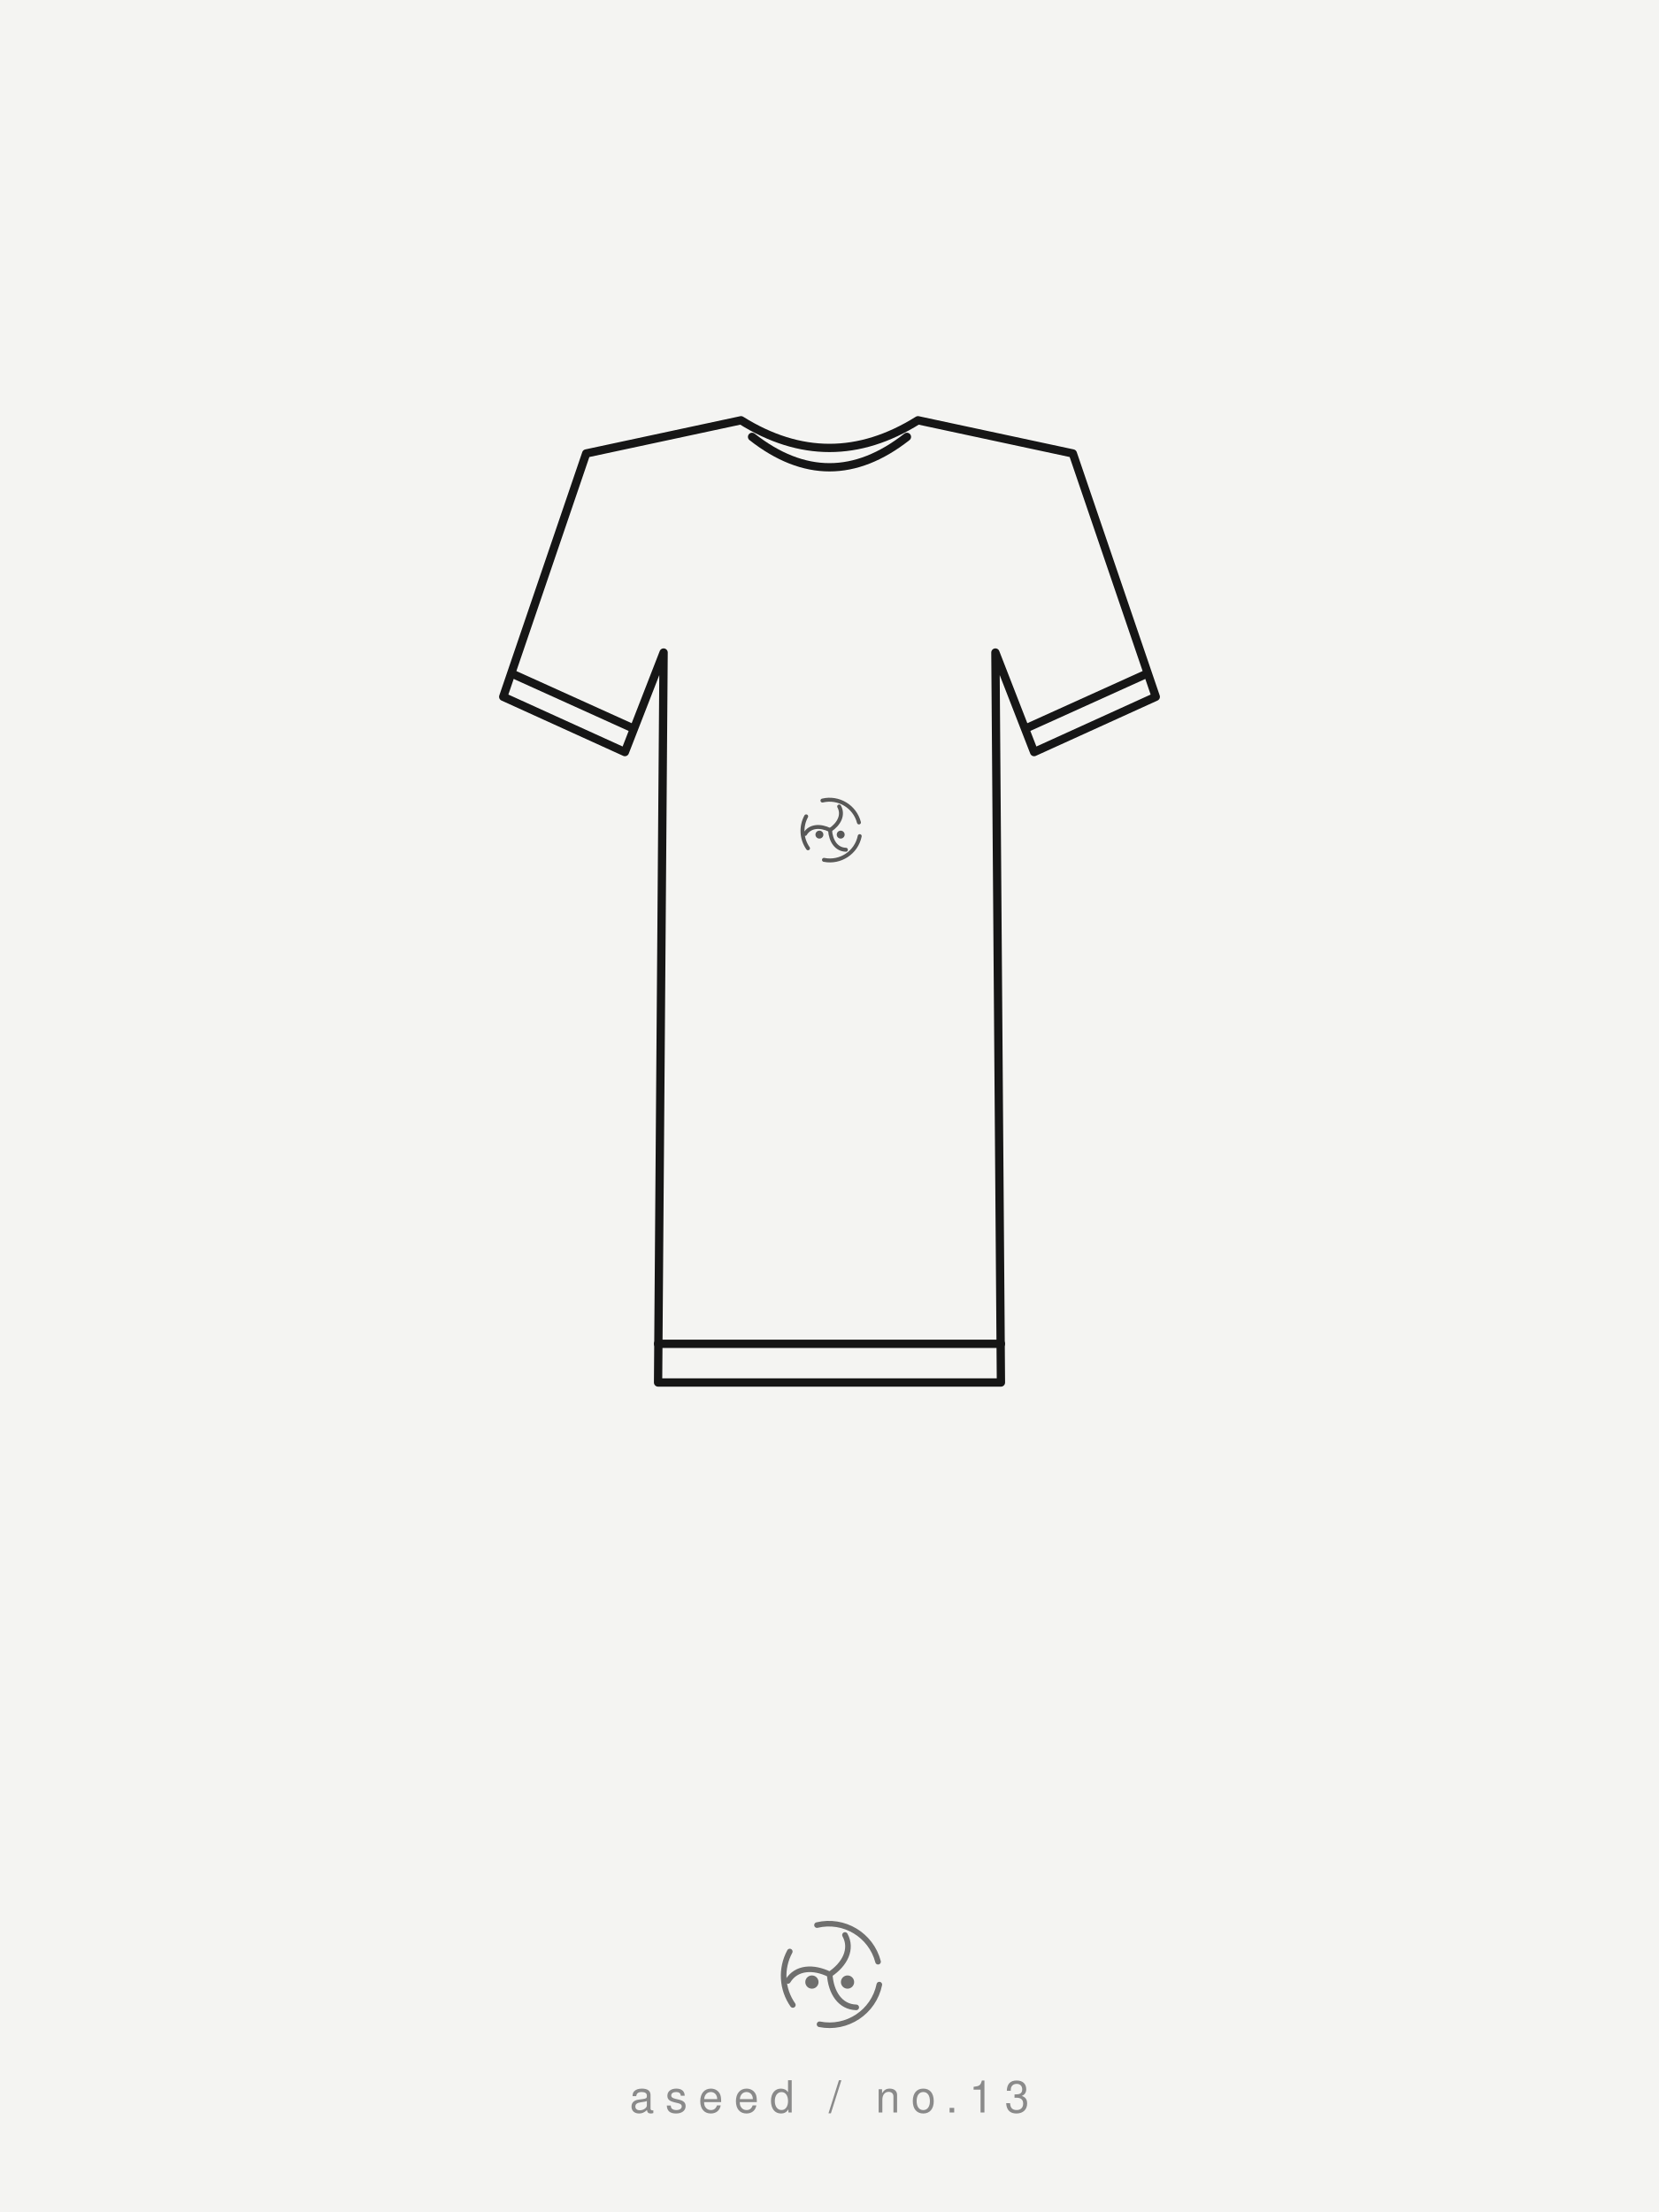
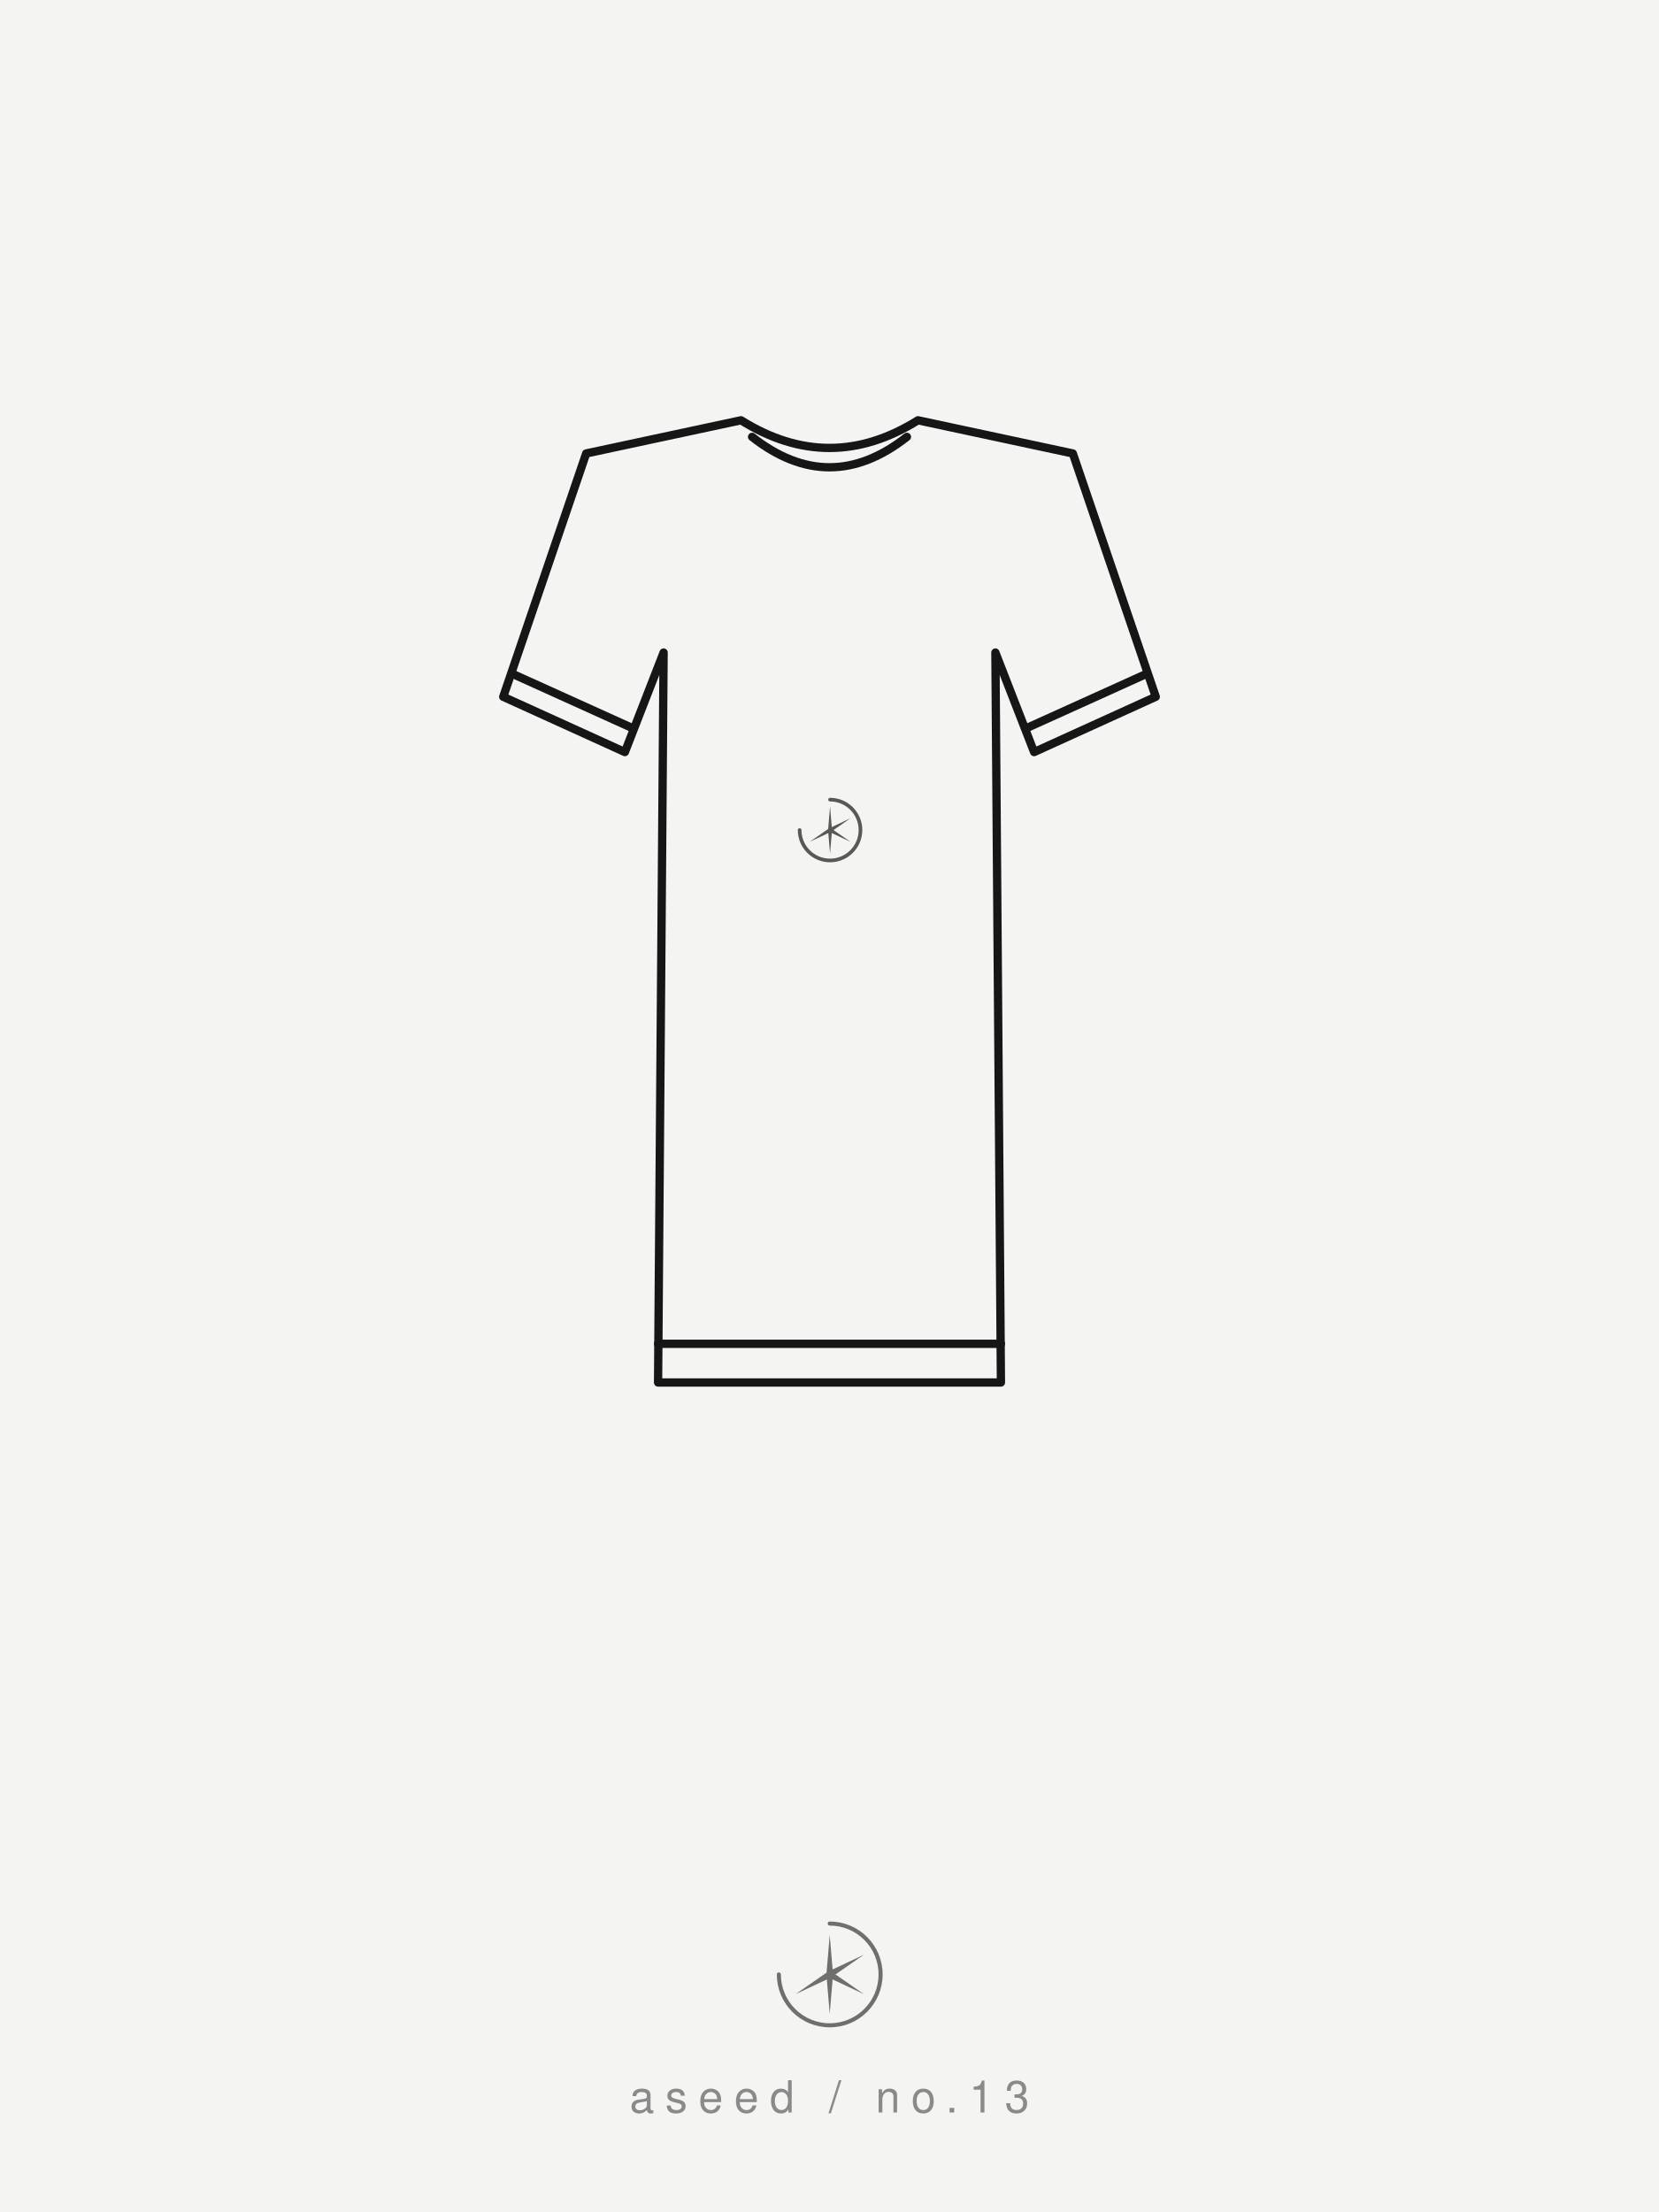
<svg xmlns="http://www.w3.org/2000/svg" viewBox="0 0 600 800">
  <rect width="600" height="800" fill="#f4f4f2" />
  <g fill="none" stroke="#161616" stroke-width="3" stroke-linecap="round" stroke-linejoin="round">
    <path d="M268,152 L212,164 L182,252 L226,272 L240,236 L238,500 L362,500 L360,236 L374,272 L418,252 L388,164 L332,152 Q300,172 268,152 Z" />
    <path d="M272,158 Q300,180 328,158" />
    <path d="M238,486 L362,486" />
    <path d="M186,244 L228,263 M414,244 L372,263" />
  </g>
-   <g fill="none" stroke="#161616" stroke-width="2.6" stroke-linecap="round" opacity=".7" transform="translate(287,287) scale(0.55)">
-     <path d="M43.5,28 A20,20 0 0 1 20,43.6" />
-     <path d="M9.5,36 A20,20 0 0 1 8.3,15" />
-     <path d="M19,4.6 A20,20 0 0 1 43,19" />
-     <path d="M24,24 C30,20 33,14 30,8.5" />
-     <path d="M24,24 C30,20 33,14 30,8.5" transform="rotate(120 24 24)" />
-     <path d="M24,24 C30,20 33,14 30,8.5" transform="rotate(240 24 24)" />
-     <g fill="#161616" stroke="none">
-       <circle cx="31" cy="27" r="2.6" />
-       <circle cx="17" cy="27" r="2.6" />
-     </g>
+   <g fill="#161616" opacity=".7" transform="translate(287,287) scale(0.55)">
+     <path d="M24,4 A20,20 0 1 1 4,24" fill="none" stroke-linecap="round" stroke="#161616" stroke-width="2.4" />
+     <path d="M22.7,24 L24,8.5 L25.3,24 Z" />
+     <path d="M22.7,24 L24,8.5 L25.3,24 Z" transform="rotate(60 24 24)" />
+     <path d="M22.7,24 L24,8.5 L25.3,24 Z" transform="rotate(120 24 24)" />
+     <path d="M22.7,24 L24,8.5 L25.3,24 Z" transform="rotate(180 24 24)" />
+     <path d="M22.7,24 L24,8.5 L25.3,24 Z" transform="rotate(240 24 24)" />
  </g>
-   <g fill="none" stroke="#161616" stroke-width="2.2" stroke-linecap="round" opacity=".6" transform="translate(278,692) scale(0.92)">
-     <path d="M43.5,28 A20,20 0 0 1 20,43.6" />
-     <path d="M9.5,36 A20,20 0 0 1 8.3,15" />
-     <path d="M19,4.6 A20,20 0 0 1 43,19" />
-     <path d="M24,24 C30,20 33,14 30,8.5" />
-     <path d="M24,24 C30,20 33,14 30,8.5" transform="rotate(120 24 24)" />
-     <path d="M24,24 C30,20 33,14 30,8.5" transform="rotate(240 24 24)" />
-     <g fill="#161616" stroke="none">
-       <circle cx="31" cy="27" r="2.6" />
-       <circle cx="17" cy="27" r="2.6" />
-     </g>
+   <g fill="#161616" opacity=".6" transform="translate(278,692) scale(0.92)">
+     <path d="M24,4 A20,20 0 1 1 4,24" fill="none" stroke-linecap="round" stroke="#161616" stroke-width="1.6" />
+     <path d="M22.7,24 L24,8.5 L25.3,24 Z" />
+     <path d="M22.7,24 L24,8.5 L25.3,24 Z" transform="rotate(60 24 24)" />
+     <path d="M22.7,24 L24,8.5 L25.3,24 Z" transform="rotate(120 24 24)" />
+     <path d="M22.7,24 L24,8.5 L25.3,24 Z" transform="rotate(180 24 24)" />
+     <path d="M22.7,24 L24,8.5 L25.3,24 Z" transform="rotate(240 24 24)" />
  </g>
  <text x="300" y="764" font-family="Helvetica, Arial, sans-serif" font-size="16" letter-spacing="4" fill="#8a8a8a" text-anchor="middle">aseed / no.13</text>
</svg>
